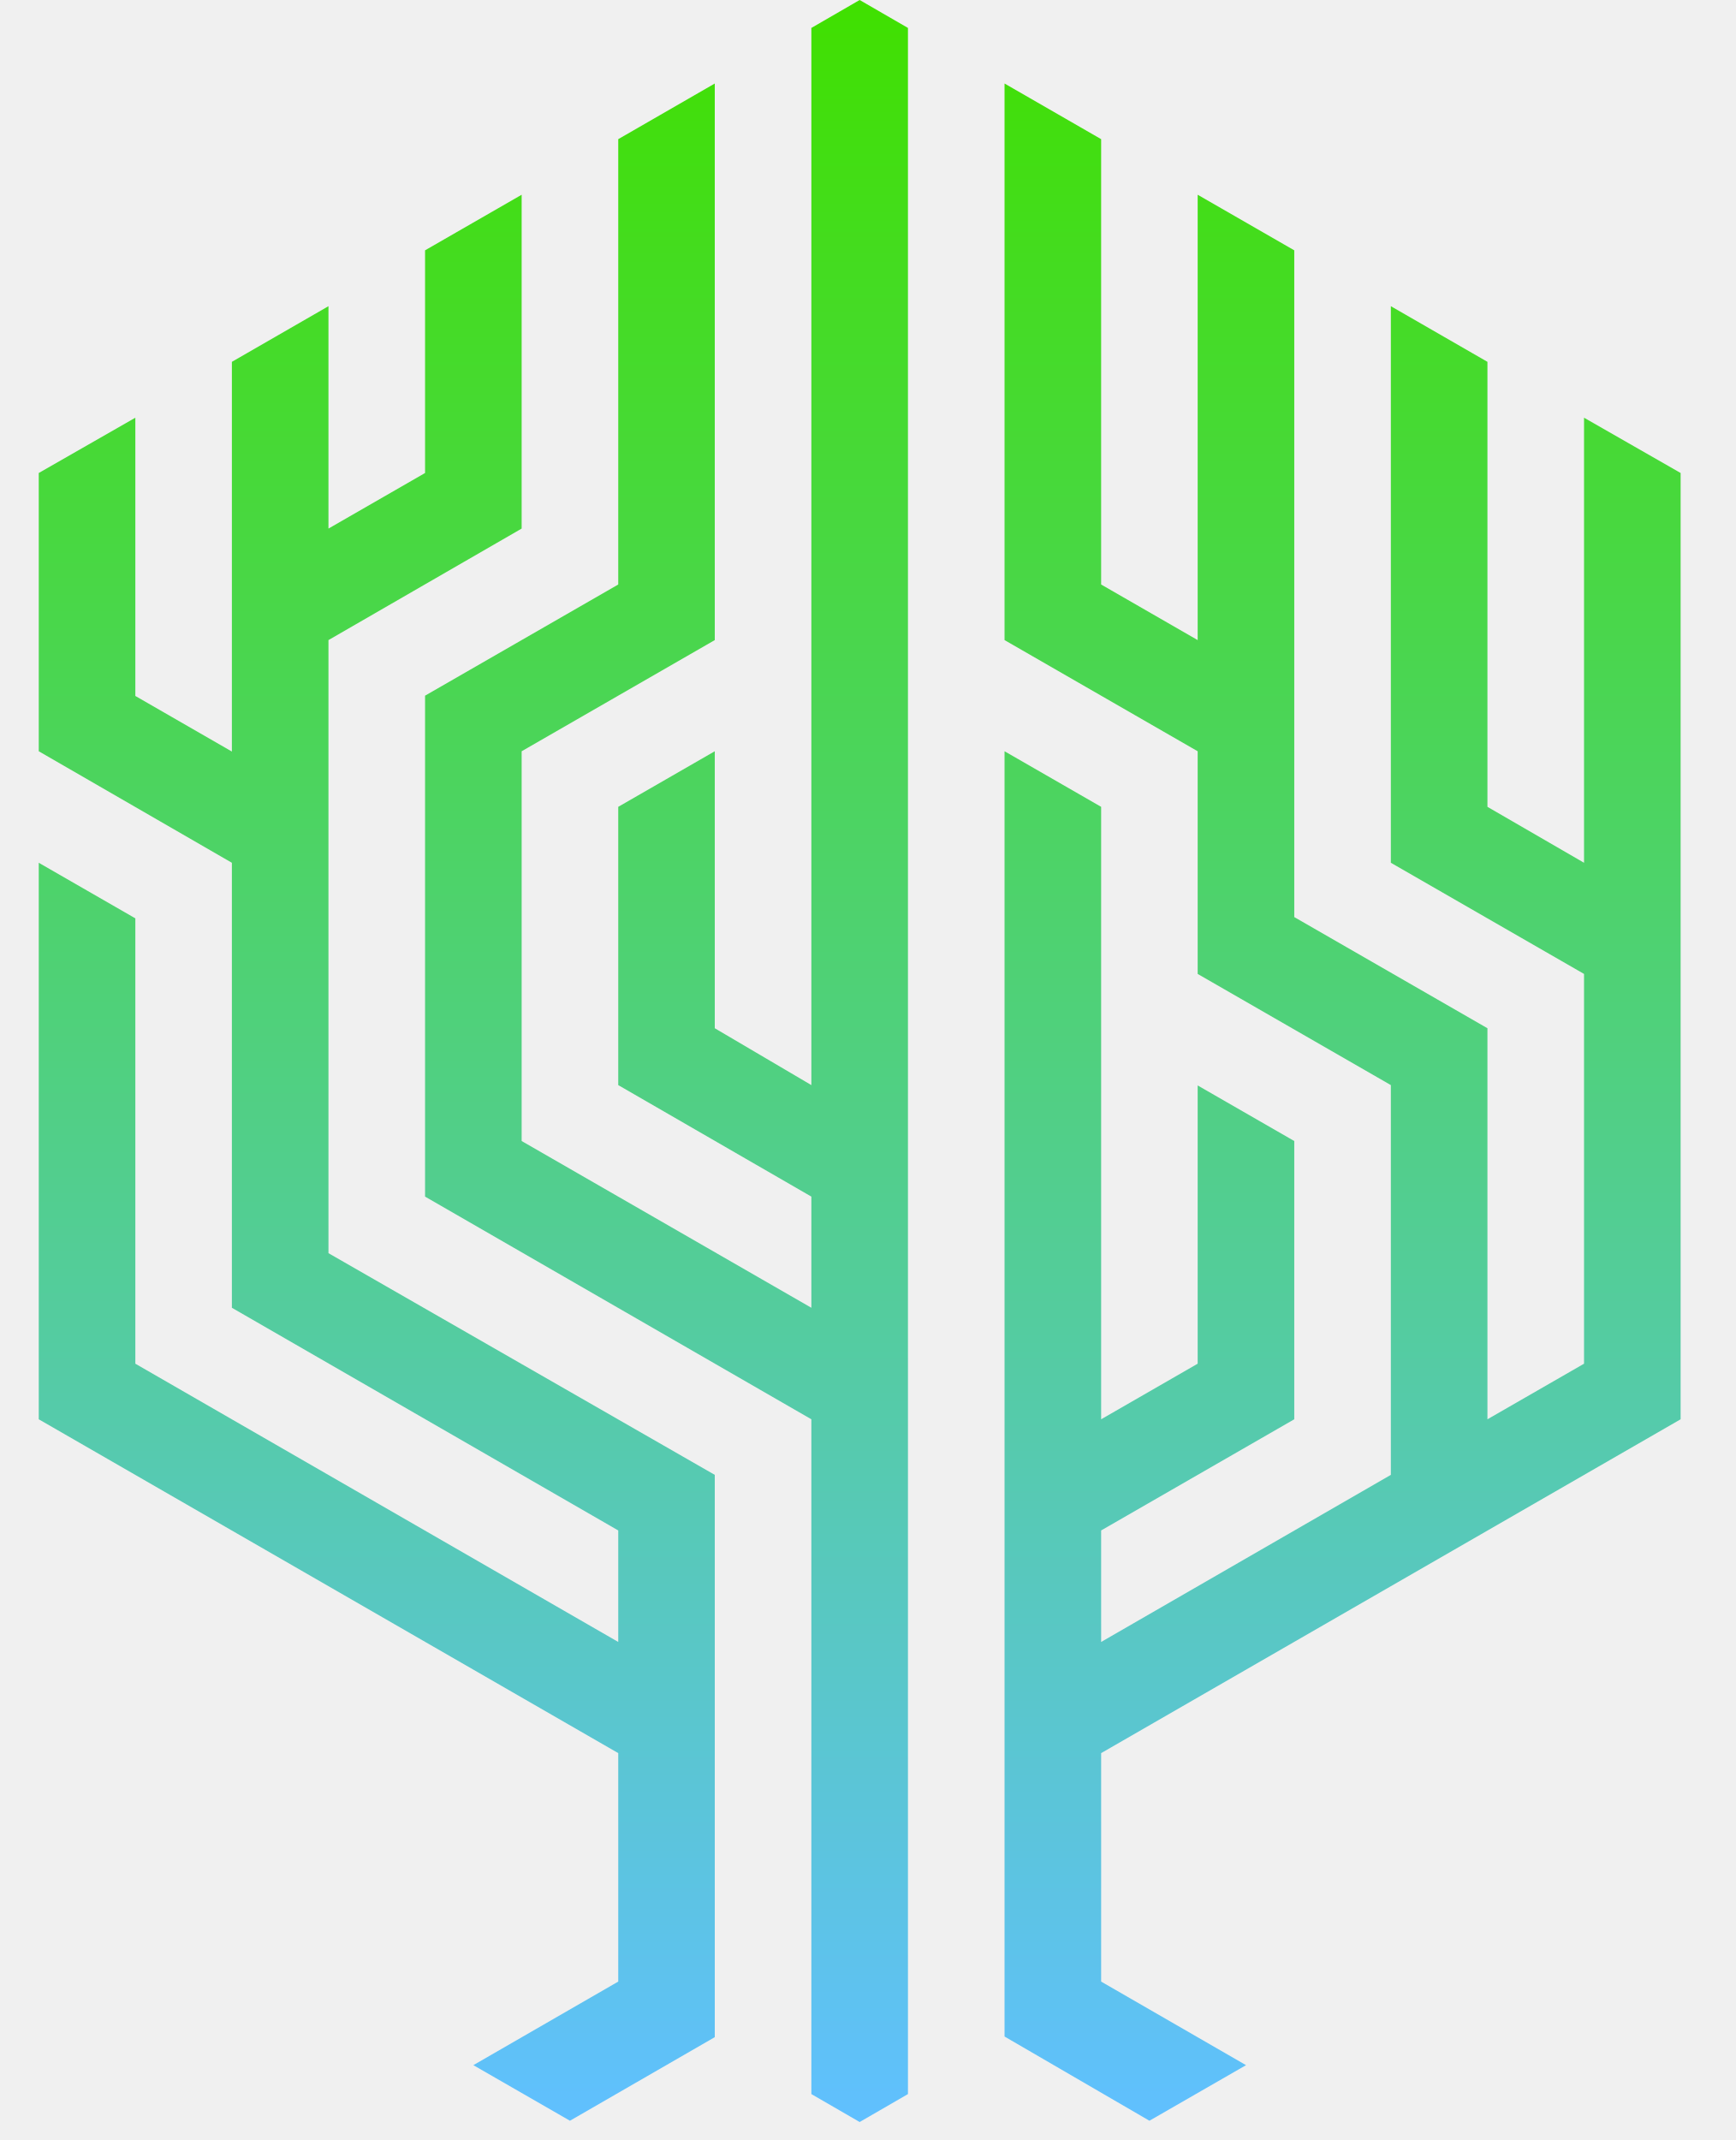
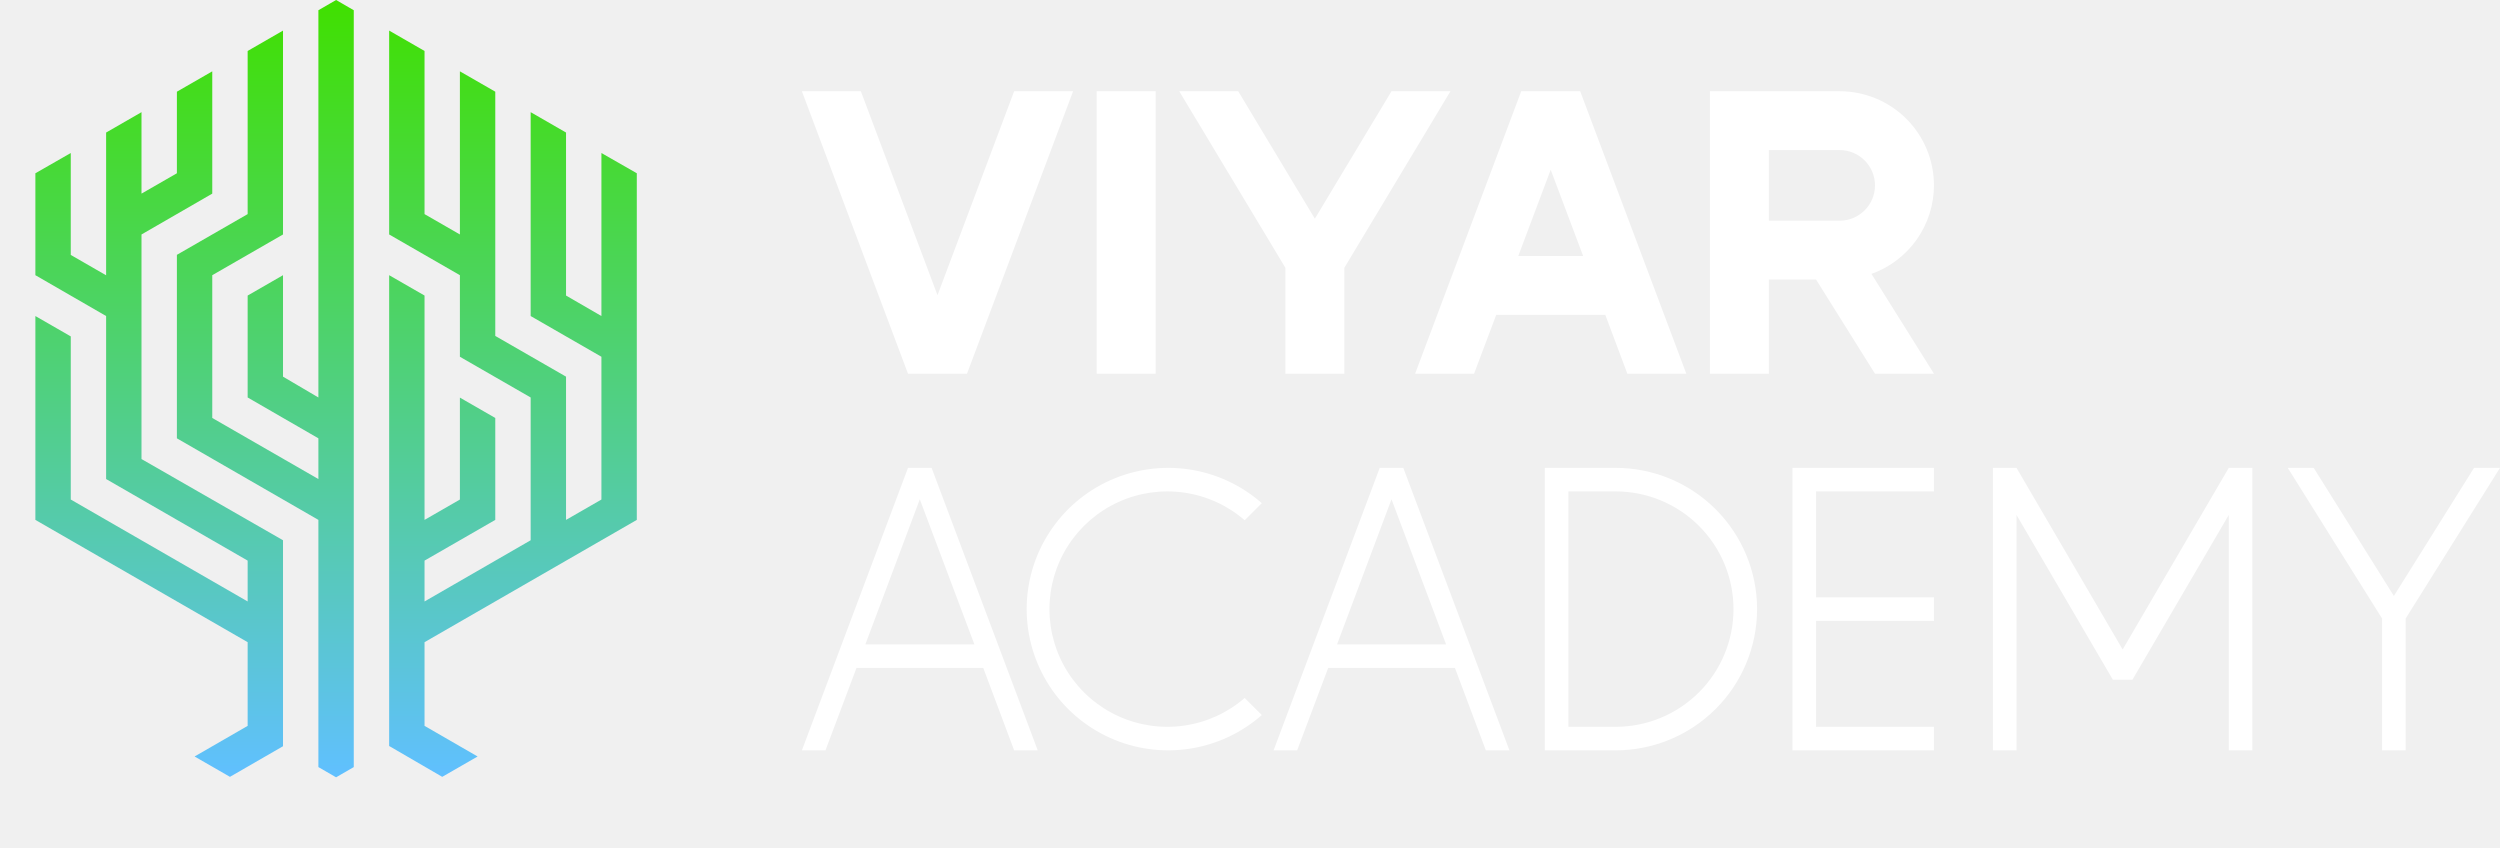
- <svg xmlns="http://www.w3.org/2000/svg" width="30" height="37" viewBox="0 0 30 37" fill="none">
-   <path d="M5.679 21.667L12.358 25.5V35.222L9.854 36.667L8.184 35.706L10.689 34.261V30.311L0.67 24.539V14.917L2.34 15.878V23.578L10.689 28.389V26.461L4.009 22.611V14.917L0.67 12.989V8.178L2.34 7.222V12.033L4.009 12.994V6.256L5.679 5.294V9.139L7.349 8.178V4.328L9.019 3.367V9.139L5.679 11.067V21.667ZM27.387 7.222V14.917L25.717 13.95V6.256L24.047 5.294V14.917L27.387 16.839V23.578L25.717 24.539V17.778L22.377 15.856V4.328L20.707 3.367V11.067L19.038 10.106V2.406L17.368 1.444V11.067L20.707 12.989V16.839L24.047 18.761V25.5L19.038 28.389V26.461L22.377 24.539V19.728L20.707 18.767V23.578L19.038 24.539V13.95L17.368 12.989V35.211L19.873 36.667L21.543 35.706L19.038 34.261V30.311L29.057 24.539V8.178L27.387 7.222ZM14.028 0.483V18.761L12.358 17.778V12.989L10.689 13.95V18.761L14.028 20.689V22.611L9.019 19.728V12.989L12.358 11.067V1.444L10.689 2.406V10.106L7.349 12.028V20.689L14.028 24.539V36.206L14.863 36.689L15.698 36.206V0.483L14.863 0L14.028 0.483Z" fill="url(#paint0_linear)" />
+ <svg xmlns="http://www.w3.org/2000/svg" width="118" height="40" viewBox="0 0 118 40" fill="none">
+   <path d="M6.679 21.667L13.358 25.5V35.222L10.854 36.667L9.184 35.706L11.689 34.261V30.311L1.67 24.539V14.917L3.34 15.878V23.578L11.689 28.389V26.461L5.009 22.611V14.917L1.67 12.989V8.178L3.34 7.222V12.033L5.009 12.994V6.256L6.679 5.294V9.139L8.349 8.178V4.328L10.019 3.367V9.139L6.679 11.067V21.667ZM28.387 7.222V14.917L26.717 13.95V6.256L25.047 5.294V14.917L28.387 16.839V23.578L26.717 24.539V17.778L23.377 15.856V4.328L21.707 3.367V11.067L20.038 10.106V2.406L18.368 1.444V11.067L21.707 12.989V16.839L25.047 18.761V25.5L20.038 28.389V26.461L23.377 24.539V19.728L21.707 18.767V23.578L20.038 24.539V13.95L18.368 12.989V35.211L20.873 36.667L22.543 35.706L20.038 34.261V30.311L30.057 24.539V8.178L28.387 7.222ZM15.028 0.483V18.761L13.358 17.778V12.989L11.689 13.95V18.761L15.028 20.689V22.611L10.019 19.728V12.989L13.358 11.067V1.444L11.689 2.406V10.106L8.349 12.028V20.689L15.028 24.539V36.206L15.863 36.689L16.698 36.206V0.483L15.863 0L15.028 0.483Z" fill="url(#paint0_linear)" />
+   <path fill-rule="evenodd" clip-rule="evenodd" d="M47.868 4.306L44.25 13.933L40.632 4.306H37.849L42.858 17.639H45.642L50.651 4.306H47.868Z" fill="white" />
+   <path d="M54.547 4.306H51.764V17.639H54.547V4.306Z" fill="white" />
+   <path fill-rule="evenodd" clip-rule="evenodd" d="M65.679 4.306L62.061 10.322L58.443 4.306H55.66L60.67 12.639V17.639H63.453V12.639L68.462 4.306H65.679Z" fill="white" />
+   <path fill-rule="evenodd" clip-rule="evenodd" d="M76.811 17.639H79.594L74.585 4.306H71.802L66.793 17.639H69.576L70.622 14.861H75.77L76.811 17.639ZM71.663 12.083L73.193 8.011L74.724 12.083H71.663Z" fill="white" />
+   <path fill-rule="evenodd" clip-rule="evenodd" d="M91.283 8.75C91.283 7.571 90.814 6.441 89.979 5.607C89.144 4.774 88.011 4.306 86.83 4.306H80.708V17.639H83.491V13.194H85.717L88.5 17.639H91.283L88.333 12.928C89.196 12.619 89.942 12.052 90.47 11.305C90.998 10.557 91.282 9.665 91.283 8.75ZM83.491 7.083H86.83C87.273 7.083 87.698 7.259 88.011 7.571C88.324 7.884 88.5 8.308 88.5 8.75C88.5 9.192 88.324 9.616 88.011 9.929C87.698 10.241 87.273 10.417 86.83 10.417H83.491V7.083Z" fill="white" />
+   <path fill-rule="evenodd" clip-rule="evenodd" d="M47.868 35.417H48.981L43.972 22.083H42.858L37.849 35.417H38.962L40.426 31.528H46.41L47.868 35.417ZM40.844 30.417L43.415 23.567L45.992 30.417H40.844Z" fill="white" />
+   <path fill-rule="evenodd" clip-rule="evenodd" d="M70.132 35.417H71.245L66.236 22.083H65.123L60.113 35.417H61.226L62.69 31.528H68.674L70.132 35.417ZM63.108 30.417L65.679 23.567L68.256 30.417H63.108Z" fill="white" />
+   <path fill-rule="evenodd" clip-rule="evenodd" d="M76.255 22.083H72.915V35.417H76.255C78.026 35.417 79.725 34.714 80.978 33.464C82.23 32.214 82.934 30.518 82.934 28.75C82.934 26.982 82.23 25.286 80.978 24.036C79.725 22.786 78.026 22.083 76.255 22.083ZM76.255 34.306H74.028V23.194H76.255C77.731 23.194 79.147 23.78 80.191 24.822C81.234 25.863 81.821 27.277 81.821 28.75C81.821 30.223 81.234 31.637 80.191 32.678C79.147 33.72 77.731 34.306 76.255 34.306V34.306Z" fill="white" />
+   <path fill-rule="evenodd" clip-rule="evenodd" d="M91.283 23.194V22.083H84.604V35.417H91.283V34.306H85.717V29.306H91.283V28.194H85.717V23.194H91.283Z" fill="white" />
+   <path fill-rule="evenodd" clip-rule="evenodd" d="M58.749 32.944C57.944 33.643 56.953 34.096 55.897 34.248C54.84 34.401 53.762 34.247 52.79 33.805C51.819 33.363 50.996 32.651 50.418 31.755C49.841 30.859 49.534 29.816 49.534 28.75C49.534 27.684 49.841 26.641 50.418 25.745C50.996 24.849 51.819 24.137 52.79 23.695C53.762 23.253 54.84 23.099 55.897 23.252C56.953 23.404 57.944 23.857 58.749 24.556L59.557 23.75C58.593 22.901 57.404 22.348 56.133 22.157C54.861 21.967 53.562 22.146 52.391 22.674C51.219 23.202 50.225 24.056 49.528 25.134C48.83 26.211 48.459 27.467 48.459 28.75C48.459 30.033 48.83 31.289 49.528 32.367C50.225 33.444 51.219 34.298 52.391 34.826C53.562 35.354 54.861 35.533 56.133 35.342C57.404 35.151 58.593 34.599 59.557 33.75L58.749 32.944Z" fill="white" />
+   <path fill-rule="evenodd" clip-rule="evenodd" d="M105.198 22.083L100.189 30.656L95.179 22.083H94.066V35.417H95.179V24.306L99.727 32.083H100.651L105.198 24.306V35.417H106.311V22.083H105.198Z" fill="white" />
+   <path fill-rule="evenodd" clip-rule="evenodd" d="M118 22.083H116.775L112.991 28.128L109.206 22.083H107.981L112.434 29.194V35.417H113.547V29.194L118 22.083Z" fill="white" />
  <defs>
-     <linearGradient id="paint0_linear" x1="14.863" y1="36.667" x2="14.863" y2="0" gradientUnits="userSpaceOnUse">
+     <linearGradient id="paint0_linear" x1="15.863" y1="36.667" x2="15.863" y2="0" gradientUnits="userSpaceOnUse">
      <stop stop-color="#60C0FF" />
      <stop offset="1" stop-color="#40E000" />
    </linearGradient>
  </defs>
</svg>
